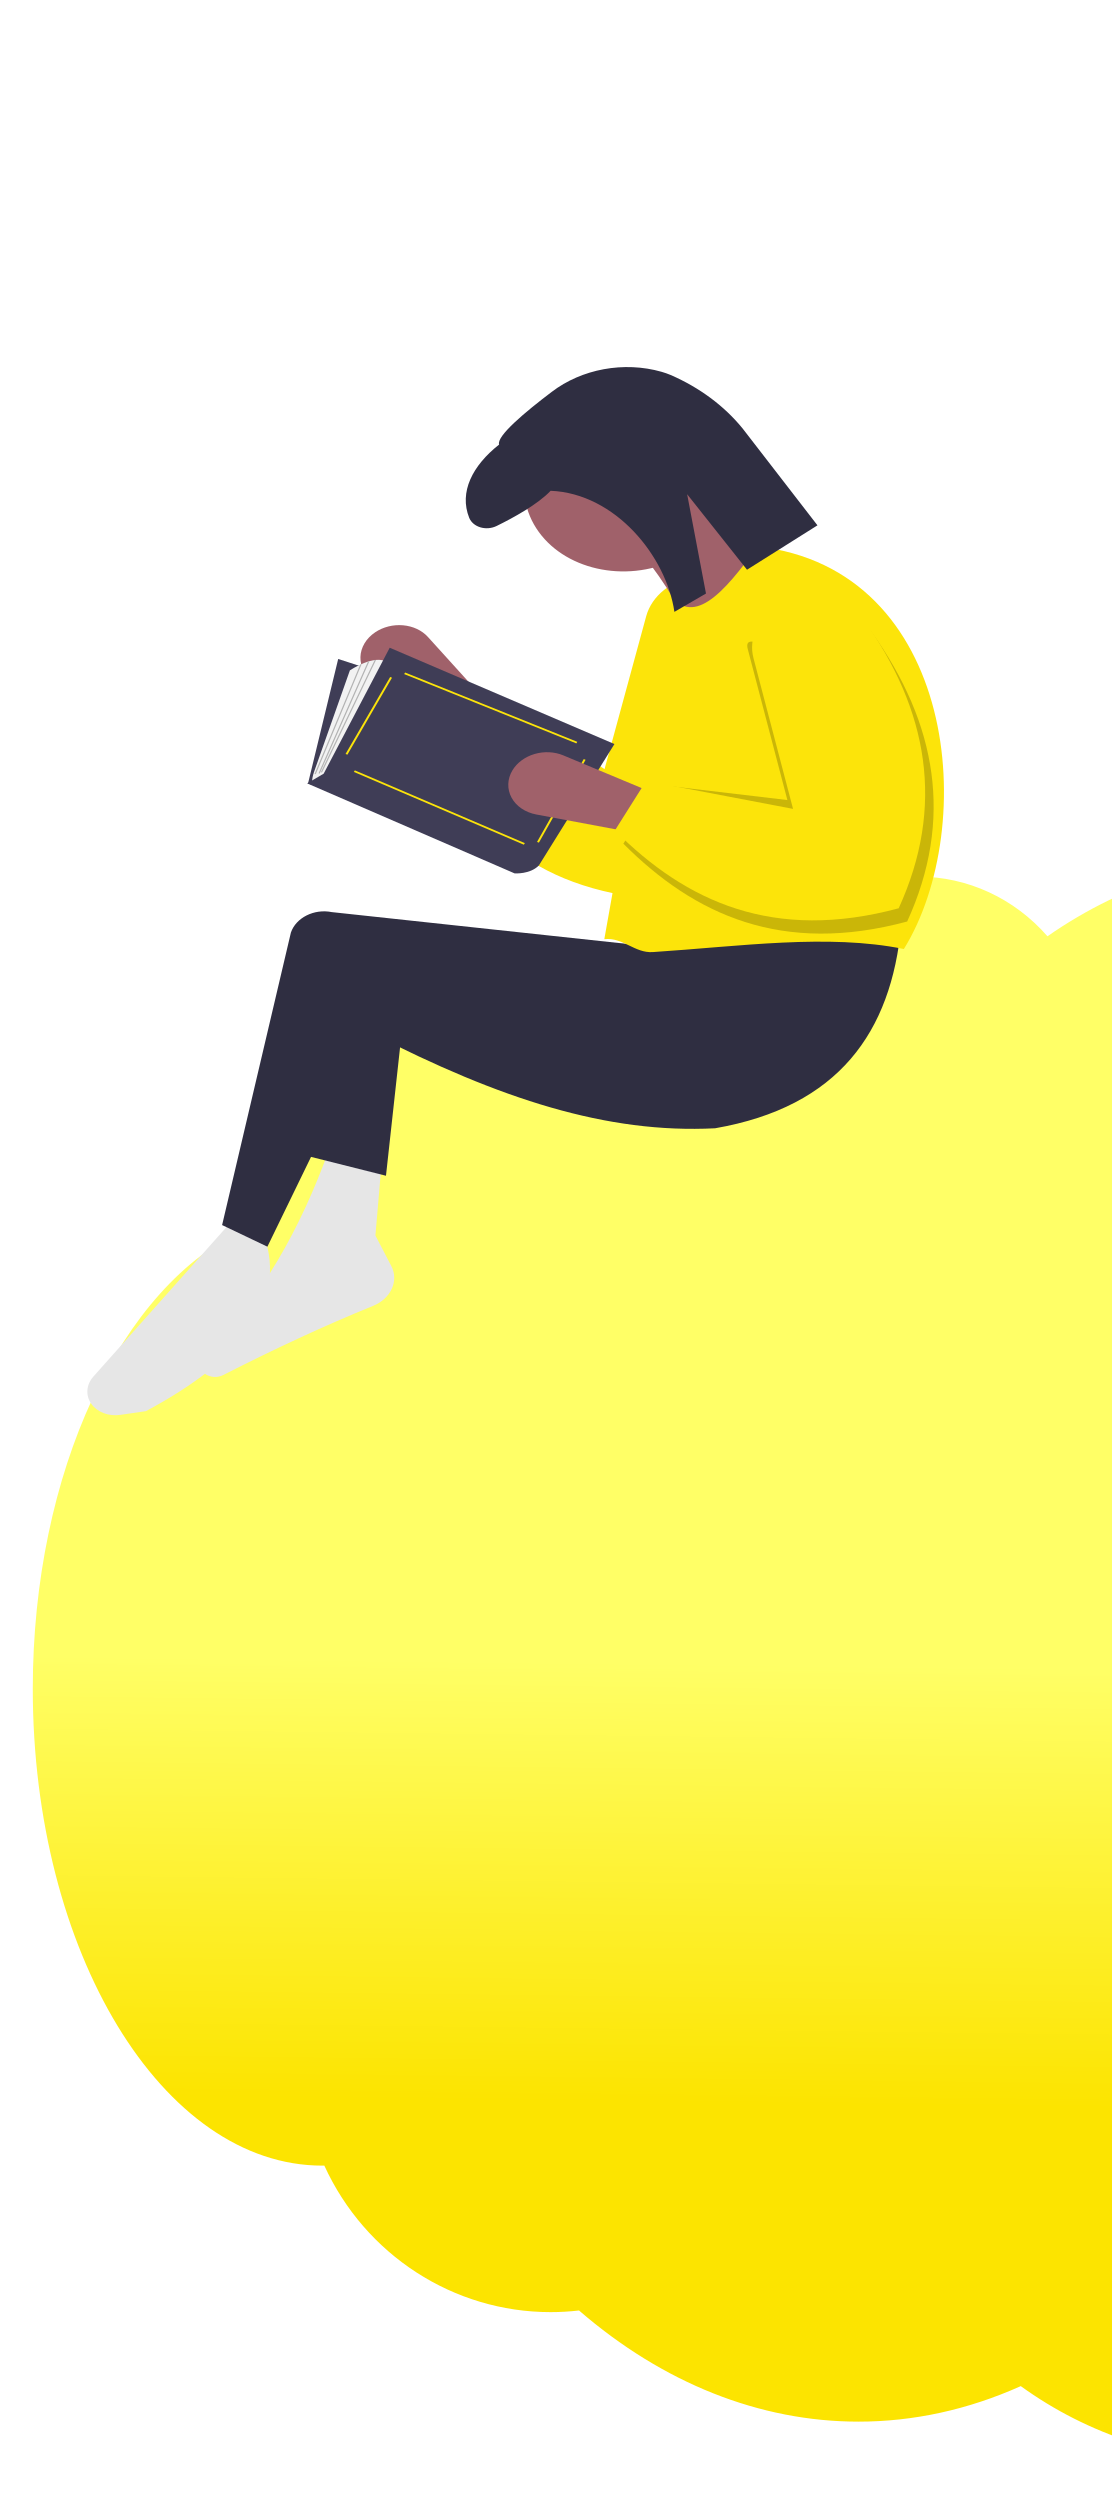
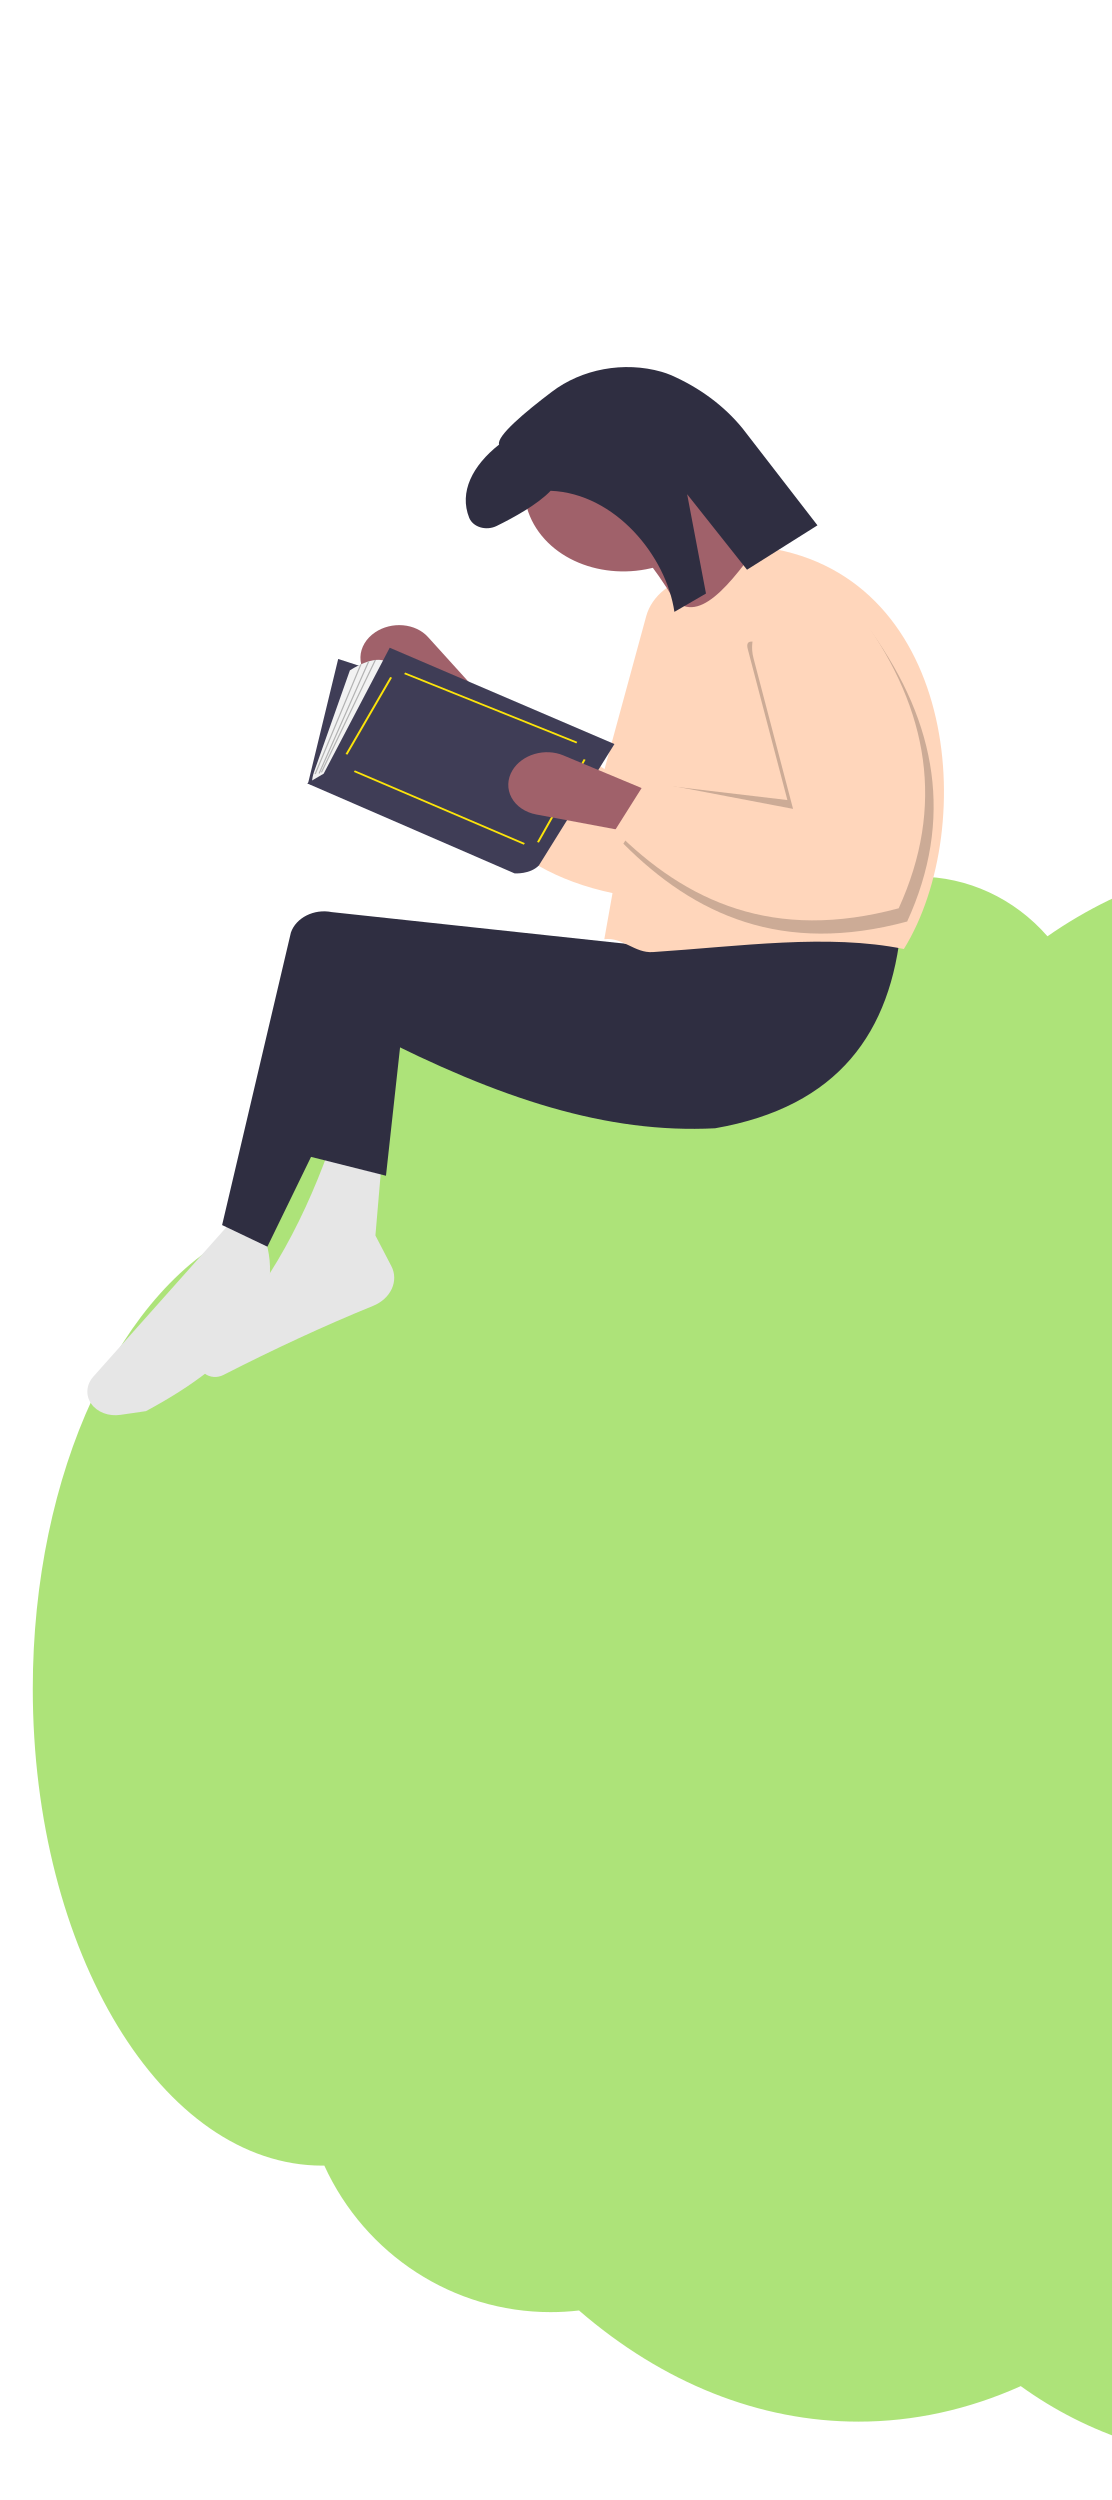
- <svg xmlns="http://www.w3.org/2000/svg" xmlns:xlink="http://www.w3.org/1999/xlink" id="SVGRoot" version="1.1" viewBox="0 0 960 2160" height="2160px" width="960px">
+ <svg xmlns="http://www.w3.org/2000/svg" xmlns:xlink="http://www.w3.org/1999/xlink" width="960px" height="2160px" viewBox="0 0 960 2160" version="1.1" id="SVGRoot">
  <defs id="defs852">
-     <linearGradient gradientTransform="matrix(-1.226028,0,0,1.303232,1198.401,726.0689)" xlink:href="#linearGradient864" id="linearGradient866" x1="177.787" y1="840.447" x2="174.491" y2="549.143" gradientUnits="userSpaceOnUse" />
+     <linearGradient gradientUnits="userSpaceOnUse" y2="549.143" x2="174.491" y1="840.447" x1="177.787" id="linearGradient866" xlink:href="#linearGradient864" gradientTransform="matrix(-1.226028,0,0,1.303232,1198.401,726.0689)" />
    <linearGradient id="linearGradient864">
-       <stop style="stop-color:#fce400;stop-opacity:1" offset="0" id="stop860" />
-       <stop style="stop-color:#ffff66;stop-opacity:1" offset="1" id="stop862" />
+       <stop id="stop860" offset="0" style="stop-color:#ade379;stop-opacity:1" />
+       <stop id="stop862" offset="1" style="stop-color:#ade379;stop-opacity:1" />
    </linearGradient>
  </defs>
  <g id="layer1">
-     <path id="path1414" style="fill:url(#linearGradient866);fill-opacity:1;stroke-width:1.287" d="m 1137.696,736.813 a 387.643,362.027 0 0 1 338.056,185.662 491.675,533.168 0 0 1 398.856,523.581 491.675,533.168 0 0 1 -491.673,533.167 491.675,533.168 0 0 1 -16.664,-0.305 339.342,331.749 0 0 1 -282.408,147.815 339.342,331.749 0 0 1 -201.919,-65.123 458.236,639.801 0 0 1 -140.198,30.684 458.236,639.801 0 0 1 -241.47,-96.04 215.495,218.533 0 0 1 -24.559,1.425 215.495,218.533 0 0 1 -195.494,-126.589 250.172,412.053 0 0 1 -1.729,0.012 250.172,412.053 0 0 1 -250.172,-412.053 250.172,412.053 0 0 1 184.711,-397.697 225.403,252.761 0 0 1 225.081,-239.24 225.403,252.761 0 0 1 124.076,41.742 458.236,639.801 0 0 1 110.75,-43.908 151.094,157.976 0 0 1 120.412,-62.545 151.094,157.976 0 0 1 111.662,51.552 387.643,362.027 0 0 1 232.203,-72.138 387.643,362.027 0 0 1 0.479,0 z" />
-     <g transform="translate(-528.255,-1644.309)" id="g1057">
-       <path id="path24-4" fill="#a0616a" d="m 852.386,2190.621 v 0 a 27.161,32.382 83.894 0 1 45.572,4.001 l 49.977,55.175 -32.688,26.446 -64.013,-43.089 a 27.161,32.382 83.894 0 1 1.151,-42.533 z" style="stroke-width:2.397" />
-       <path id="path26-5" fill="#fce40a" d="m 904.462,2270.374 c 23.266,79.24 72.928,138.186 183.367,150.407 80.502,-66.363 110.022,-147.956 100.069,-241.341 a 43.221,51.528 83.894 0 0 -58.114,-37.221 v 0 a 43.199,51.502 83.894 0 0 -43.209,34.49 l -36.005,132.133 -100.321,-68.102 z" style="stroke-width:2.397" />
-       <path id="path28-7" fill="#e6e6e6" d="m 654.346,2863.531 c 83.637,-44.796 121.463,-94.658 102.352,-150.815 l -27.304,-14.355 -120.439,135.286 a 21.098,25.154 83.894 0 0 23.273,33.111 z" style="stroke-width:2.397" />
-       <path id="path30-2" fill="#e6e6e6" d="m 721.162,2832.332 c 43.996,-22.433 87.219,-42.585 129.422,-59.734 a 25.868,30.841 83.894 0 0 15.766,-34.429 l -13.731,-26.391 5.318,-62.255 -45.918,-10.457 c -23.874,65.524 -56.884,126.739 -109.342,178.78 a 11.268,13.434 83.894 0 0 18.485,14.486 z" style="stroke-width:2.397" />
-       <path id="path32-6" fill="#2f2e41" d="m 849.005,2536.831 c 111.147,57.061 203.738,87.107 297.106,82.309 106.742,-18.579 152.135,-83.023 160.781,-174.937 l -202.704,-10.363 -10.335,28.566 -278.962,-30.041 a 24.139,28.778 83.894 0 0 -35.302,17.685 l -59.436,252.716 39.123,18.674 z" style="stroke-width:2.397" />
-       <polygon id="polygon34-8" fill="#2f2e41" points="473.788,517.007 481.788,502.007 526.788,549.007 507.788,569.007 " transform="matrix(-2.310016,1.101249,1.222163,1.905668,1339.317,1016.614)" />
-       <ellipse id="circle36-7" fill="#a0616a" cy="2341.236" cx="214.743" rx="87.009" ry="76.973" transform="matrix(-0.9026721,0.430329,0.5398479,0.8417626,0,0)" style="stroke-width:2.407" />
-       <path id="path38-0" fill="#a0616a" d="m 1126.274,2193.143 71.892,-66.621 a 103.628,123.546 83.894 0 1 -52.835,-49.461 l -71.611,34.139 c 22.72,27.135 41.017,54.422 52.553,81.944 z" style="stroke-width:2.397" />
-       <path id="path40-6" fill="#fce40a" d="m 1050.38,2455.76 c 16.019,-1.817 26.249,12.177 41.842,11.156 75.378,-4.934 151.373,-16.008 216.974,-2.661 65.409,-105.857 46.117,-328.588 -126.514,-347.769 -28.937,40.214 -57.09,72.54 -78.541,37.443 z" style="stroke-width:2.397" />
-       <path id="path42-8" opacity="0.2" d="m 1054.623,2354.204 34.791,-32.76 119.147,14.116 -34.193,-130.268 c -2.372,-9.035 4.407,-7.114 13.974,-4.613 a 43.178,51.477 83.894 0 1 92.805,-10.51 c 56.715,79.279 71.129,162.353 30.908,250.328 -107.773,29.051 -183.46,-5.32 -245.211,-67.236 l 2.962,-4.698 q -7.731,-6.904 -15.184,-14.358 z" style="stroke-width:2.397" />
-       <path id="path44-7" fill="#2f2e41" d="m 1004.837,1982.98 c -22.776,17.233 -47.825,38.209 -45.355,45.428 -23.097,18.245 -34.702,41.105 -25.834,63.293 a 13.96,16.644 83.894 0 0 23.745,7.027 c 14.394,-7.063 35.417,-18.581 46.609,-30.38 55.962,2.288 99.971,56.647 106.933,104.61 l 27.29,-15.842 -16.284,-85.803 51.728,65.228 60.871,-38.34 -64.729,-83.765 a 150.697,179.663 83.894 0 0 -62.091,-46.126 56.913,67.853 83.894 0 0 -7.895,-2.773 79.07,94.268 83.894 0 0 -94.988,17.444 z" style="stroke-width:2.397" />
-       <polygon id="polygon46-3" fill="#3f3d56" points="411.402,475.011 458.078,419.925 426.54,381.659 380.285,438.428 " transform="matrix(-2.310016,1.101249,1.222163,1.905668,1339.317,1016.614)" />
-       <path id="path48-6" fill="#f2f2f2" d="m 814.365,2314.915 48.478,-98.448 c -11.024,-7.301 -32.281,7.019 -32.281,7.019 l -31.023,87.861 a 34.804,41.494 83.894 0 0 -1.744,9.375 v 0 z" style="stroke-width:2.397" />
-       <path id="path50-1" fill="#3f3d56" d="m 807.91,2312.761 57.051,-108.812 194.161,83.223 -65.277,104.886 c -7.658,7.836 -20.969,6.858 -20.969,6.858 L 793.624,2321.14 Z" style="stroke-width:2.397" />
-       <rect id="rect52-0" fill="#fce40a" transform="matrix(-0.9327117,-0.3606229,-0.5014117,0.8652088,0,0)" height="76.855" width="1.71" y="1788.968" x="-1891.22" style="stroke-width:2.412" />
-       <rect id="rect54-8" fill="#fce40a" transform="matrix(-0.9193033,-0.3935498,-0.536561,0.8438615,0,0)" height="1.591" width="159.755" y="1818.732" x="-2129.408" style="stroke-width:2.413" />
-       <rect id="rect56-7" fill="#fce40a" transform="matrix(-0.9363555,-0.3510531,-0.4909647,0.8711795,0,0)" height="82.148" width="1.713" y="1812.877" x="-2055.05" style="stroke-width:2.412" />
-       <rect id="rect58-5" fill="#fce40a" transform="matrix(-0.9276579,-0.3734311,-0.5152311,0.8570513,0,0)" height="1.584" width="160.349" y="1758.468" x="-2083.787" style="stroke-width:2.413" />
-       <rect id="rect60-5" fill="#b3b3b3" transform="matrix(-0.9659674,-0.2586638,-0.3848248,0.9229896,0,0)" height="102.752" width="1.071" y="1942.758" x="-1644.176" style="stroke-width:2.408" />
-       <rect id="rect62-3" fill="#b3b3b3" transform="matrix(-0.9613976,-0.275163,-0.4044701,0.9145512,0,0)" height="105.847" width="1.07" y="1915.323" x="-1687.134" style="stroke-width:2.409" />
-       <rect id="rect64-4" fill="#b3b3b3" transform="matrix(-0.9541271,-0.2994019,-0.4327932,0.9014932,0,0)" height="107.711" width="1.066" y="1876.985" x="-1745.493" style="stroke-width:2.41" />
-       <path id="path66-4" fill="#a0616a" d="m 971.008,2309.864 v 0 a 27.161,32.382 83.894 0 1 43.941,-12.913 l 74.056,30.91 -16.586,35.279 -80.806,-15.114 a 27.161,32.382 83.894 0 1 -20.605,-38.161 z" style="stroke-width:2.397" />
-       <path id="path68-1" fill="#fce40a" d="m 1059.512,2361.827 c 61.751,61.916 137.438,96.287 245.211,67.236 40.221,-87.975 25.806,-171.049 -30.908,-250.328 a 43.221,51.528 83.894 0 0 -72.393,-12.037 v 0 a 43.199,51.502 83.894 0 0 -22.164,46.217 l 34.193,130.268 -126.93,-24.195 z" style="stroke-width:2.397" />
+     <path d="m 1137.696,736.813 a 387.643,362.027 0 0 1 338.056,185.662 491.675,533.168 0 0 1 398.856,523.581 491.675,533.168 0 0 1 -491.673,533.167 491.675,533.168 0 0 1 -16.664,-0.305 339.342,331.749 0 0 1 -282.408,147.815 339.342,331.749 0 0 1 -201.919,-65.123 458.236,639.801 0 0 1 -140.198,30.684 458.236,639.801 0 0 1 -241.47,-96.04 215.495,218.533 0 0 1 -24.559,1.425 215.495,218.533 0 0 1 -195.494,-126.589 250.172,412.053 0 0 1 -1.729,0.012 250.172,412.053 0 0 1 -250.172,-412.053 250.172,412.053 0 0 1 184.711,-397.697 225.403,252.761 0 0 1 225.081,-239.24 225.403,252.761 0 0 1 124.076,41.742 458.236,639.801 0 0 1 110.75,-43.908 151.094,157.976 0 0 1 120.412,-62.545 151.094,157.976 0 0 1 111.662,51.552 387.643,362.027 0 0 1 232.203,-72.138 387.643,362.027 0 0 1 0.479,0 z" style="fill:url(#linearGradient866);fill-opacity:1;stroke-width:1.287" id="path1414" />
+     <g id="g1057" transform="translate(-528.255,-1644.309)">
+       <path style="stroke-width:2.397" d="m 852.386,2190.621 v 0 a 27.161,32.382 83.894 0 1 45.572,4.001 l 49.977,55.175 -32.688,26.446 -64.013,-43.089 a 27.161,32.382 83.894 0 1 1.151,-42.533 z" fill="#a0616a" id="path24-4" />
+       <path style="stroke-width:2.397;fill:#ffd6bb;fill-opacity:1" d="m 904.462,2270.374 c 23.266,79.24 72.928,138.186 183.367,150.407 80.502,-66.363 110.022,-147.956 100.069,-241.341 a 43.221,51.528 83.894 0 0 -58.114,-37.221 v 0 a 43.199,51.502 83.894 0 0 -43.209,34.49 l -36.005,132.133 -100.321,-68.102 z" fill="#fce40a" id="path26-5" />
+       <path style="stroke-width:2.397" d="m 654.346,2863.531 c 83.637,-44.796 121.463,-94.658 102.352,-150.815 l -27.304,-14.355 -120.439,135.286 a 21.098,25.154 83.894 0 0 23.273,33.111 z" fill="#e6e6e6" id="path28-7" />
+       <path style="stroke-width:2.397" d="m 721.162,2832.332 c 43.996,-22.433 87.219,-42.585 129.422,-59.734 a 25.868,30.841 83.894 0 0 15.766,-34.429 l -13.731,-26.391 5.318,-62.255 -45.918,-10.457 c -23.874,65.524 -56.884,126.739 -109.342,178.78 a 11.268,13.434 83.894 0 0 18.485,14.486 z" fill="#e6e6e6" id="path30-2" />
+       <path style="stroke-width:2.397" d="m 849.005,2536.831 c 111.147,57.061 203.738,87.107 297.106,82.309 106.742,-18.579 152.135,-83.023 160.781,-174.937 l -202.704,-10.363 -10.335,28.566 -278.962,-30.041 a 24.139,28.778 83.894 0 0 -35.302,17.685 l -59.436,252.716 39.123,18.674 z" fill="#2f2e41" id="path32-6" />
+       <polygon transform="matrix(-2.310016,1.101249,1.222163,1.905668,1339.317,1016.614)" points="473.788,517.007 481.788,502.007 526.788,549.007 507.788,569.007 " fill="#2f2e41" id="polygon34-8" />
+       <ellipse style="stroke-width:2.407" transform="matrix(-0.9026721,0.430329,0.5398479,0.8417626,0,0)" ry="76.973" rx="87.009" cx="214.743" cy="2341.236" fill="#a0616a" id="circle36-7" />
+       <path style="stroke-width:2.397" d="m 1126.274,2193.143 71.892,-66.621 a 103.628,123.546 83.894 0 1 -52.835,-49.461 l -71.611,34.139 c 22.72,27.135 41.017,54.422 52.553,81.944 z" fill="#a0616a" id="path38-0" />
+       <path style="stroke-width:2.397;fill:#ffd6bb;fill-opacity:1" d="m 1050.38,2455.76 c 16.019,-1.817 26.249,12.177 41.842,11.156 75.378,-4.934 151.373,-16.008 216.974,-2.661 65.409,-105.857 46.117,-328.588 -126.514,-347.769 -28.937,40.214 -57.09,72.54 -78.541,37.443 z" fill="#fce40a" id="path40-6" />
+       <path style="stroke-width:2.397" d="m 1054.623,2354.204 34.791,-32.76 119.147,14.116 -34.193,-130.268 c -2.372,-9.035 4.407,-7.114 13.974,-4.613 a 43.178,51.477 83.894 0 1 92.805,-10.51 c 56.715,79.279 71.129,162.353 30.908,250.328 -107.773,29.051 -183.46,-5.32 -245.211,-67.236 l 2.962,-4.698 q -7.731,-6.904 -15.184,-14.358 z" opacity="0.2" id="path42-8" />
+       <path style="stroke-width:2.397" d="m 1004.837,1982.98 c -22.776,17.233 -47.825,38.209 -45.355,45.428 -23.097,18.245 -34.702,41.105 -25.834,63.293 a 13.96,16.644 83.894 0 0 23.745,7.027 c 14.394,-7.063 35.417,-18.581 46.609,-30.38 55.962,2.288 99.971,56.647 106.933,104.61 l 27.29,-15.842 -16.284,-85.803 51.728,65.228 60.871,-38.34 -64.729,-83.765 a 150.697,179.663 83.894 0 0 -62.091,-46.126 56.913,67.853 83.894 0 0 -7.895,-2.773 79.07,94.268 83.894 0 0 -94.988,17.444 z" fill="#2f2e41" id="path44-7" />
+       <polygon transform="matrix(-2.310016,1.101249,1.222163,1.905668,1339.317,1016.614)" points="411.402,475.011 458.078,419.925 426.54,381.659 380.285,438.428 " fill="#3f3d56" id="polygon46-3" />
+       <path style="stroke-width:2.397" d="m 814.365,2314.915 48.478,-98.448 c -11.024,-7.301 -32.281,7.019 -32.281,7.019 l -31.023,87.861 a 34.804,41.494 83.894 0 0 -1.744,9.375 v 0 z" fill="#f2f2f2" id="path48-6" />
+       <path style="stroke-width:2.397" d="m 807.91,2312.761 57.051,-108.812 194.161,83.223 -65.277,104.886 c -7.658,7.836 -20.969,6.858 -20.969,6.858 L 793.624,2321.14 Z" fill="#3f3d56" id="path50-1" />
+       <rect style="stroke-width:2.412" x="-1891.22" y="1788.968" width="1.71" height="76.855" transform="matrix(-0.9327117,-0.3606229,-0.5014117,0.8652088,0,0)" fill="#fce40a" id="rect52-0" />
+       <rect style="stroke-width:2.413" x="-2129.408" y="1818.732" width="159.755" height="1.591" transform="matrix(-0.9193033,-0.3935498,-0.536561,0.8438615,0,0)" fill="#fce40a" id="rect54-8" />
+       <rect style="stroke-width:2.412" x="-2055.05" y="1812.877" width="1.713" height="82.148" transform="matrix(-0.9363555,-0.3510531,-0.4909647,0.8711795,0,0)" fill="#fce40a" id="rect56-7" />
+       <rect style="stroke-width:2.413" x="-2083.787" y="1758.468" width="160.349" height="1.584" transform="matrix(-0.9276579,-0.3734311,-0.5152311,0.8570513,0,0)" fill="#fce40a" id="rect58-5" />
+       <rect style="stroke-width:2.408" x="-1644.176" y="1942.758" width="1.071" height="102.752" transform="matrix(-0.9659674,-0.2586638,-0.3848248,0.9229896,0,0)" fill="#b3b3b3" id="rect60-5" />
+       <rect style="stroke-width:2.409" x="-1687.134" y="1915.323" width="1.07" height="105.847" transform="matrix(-0.9613976,-0.275163,-0.4044701,0.9145512,0,0)" fill="#b3b3b3" id="rect62-3" />
+       <rect style="stroke-width:2.41" x="-1745.493" y="1876.985" width="1.066" height="107.711" transform="matrix(-0.9541271,-0.2994019,-0.4327932,0.9014932,0,0)" fill="#b3b3b3" id="rect64-4" />
+       <path style="stroke-width:2.397" d="m 971.008,2309.864 v 0 a 27.161,32.382 83.894 0 1 43.941,-12.913 l 74.056,30.91 -16.586,35.279 -80.806,-15.114 a 27.161,32.382 83.894 0 1 -20.605,-38.161 z" fill="#a0616a" id="path66-4" />
+       <path style="stroke-width:2.397;fill:#ffd6bb;fill-opacity:1" d="m 1059.512,2361.827 c 61.751,61.916 137.438,96.287 245.211,67.236 40.221,-87.975 25.806,-171.049 -30.908,-250.328 a 43.221,51.528 83.894 0 0 -72.393,-12.037 v 0 a 43.199,51.502 83.894 0 0 -22.164,46.217 l 34.193,130.268 -126.93,-24.195 z" fill="#fce40a" id="path68-1" />
    </g>
  </g>
</svg>
